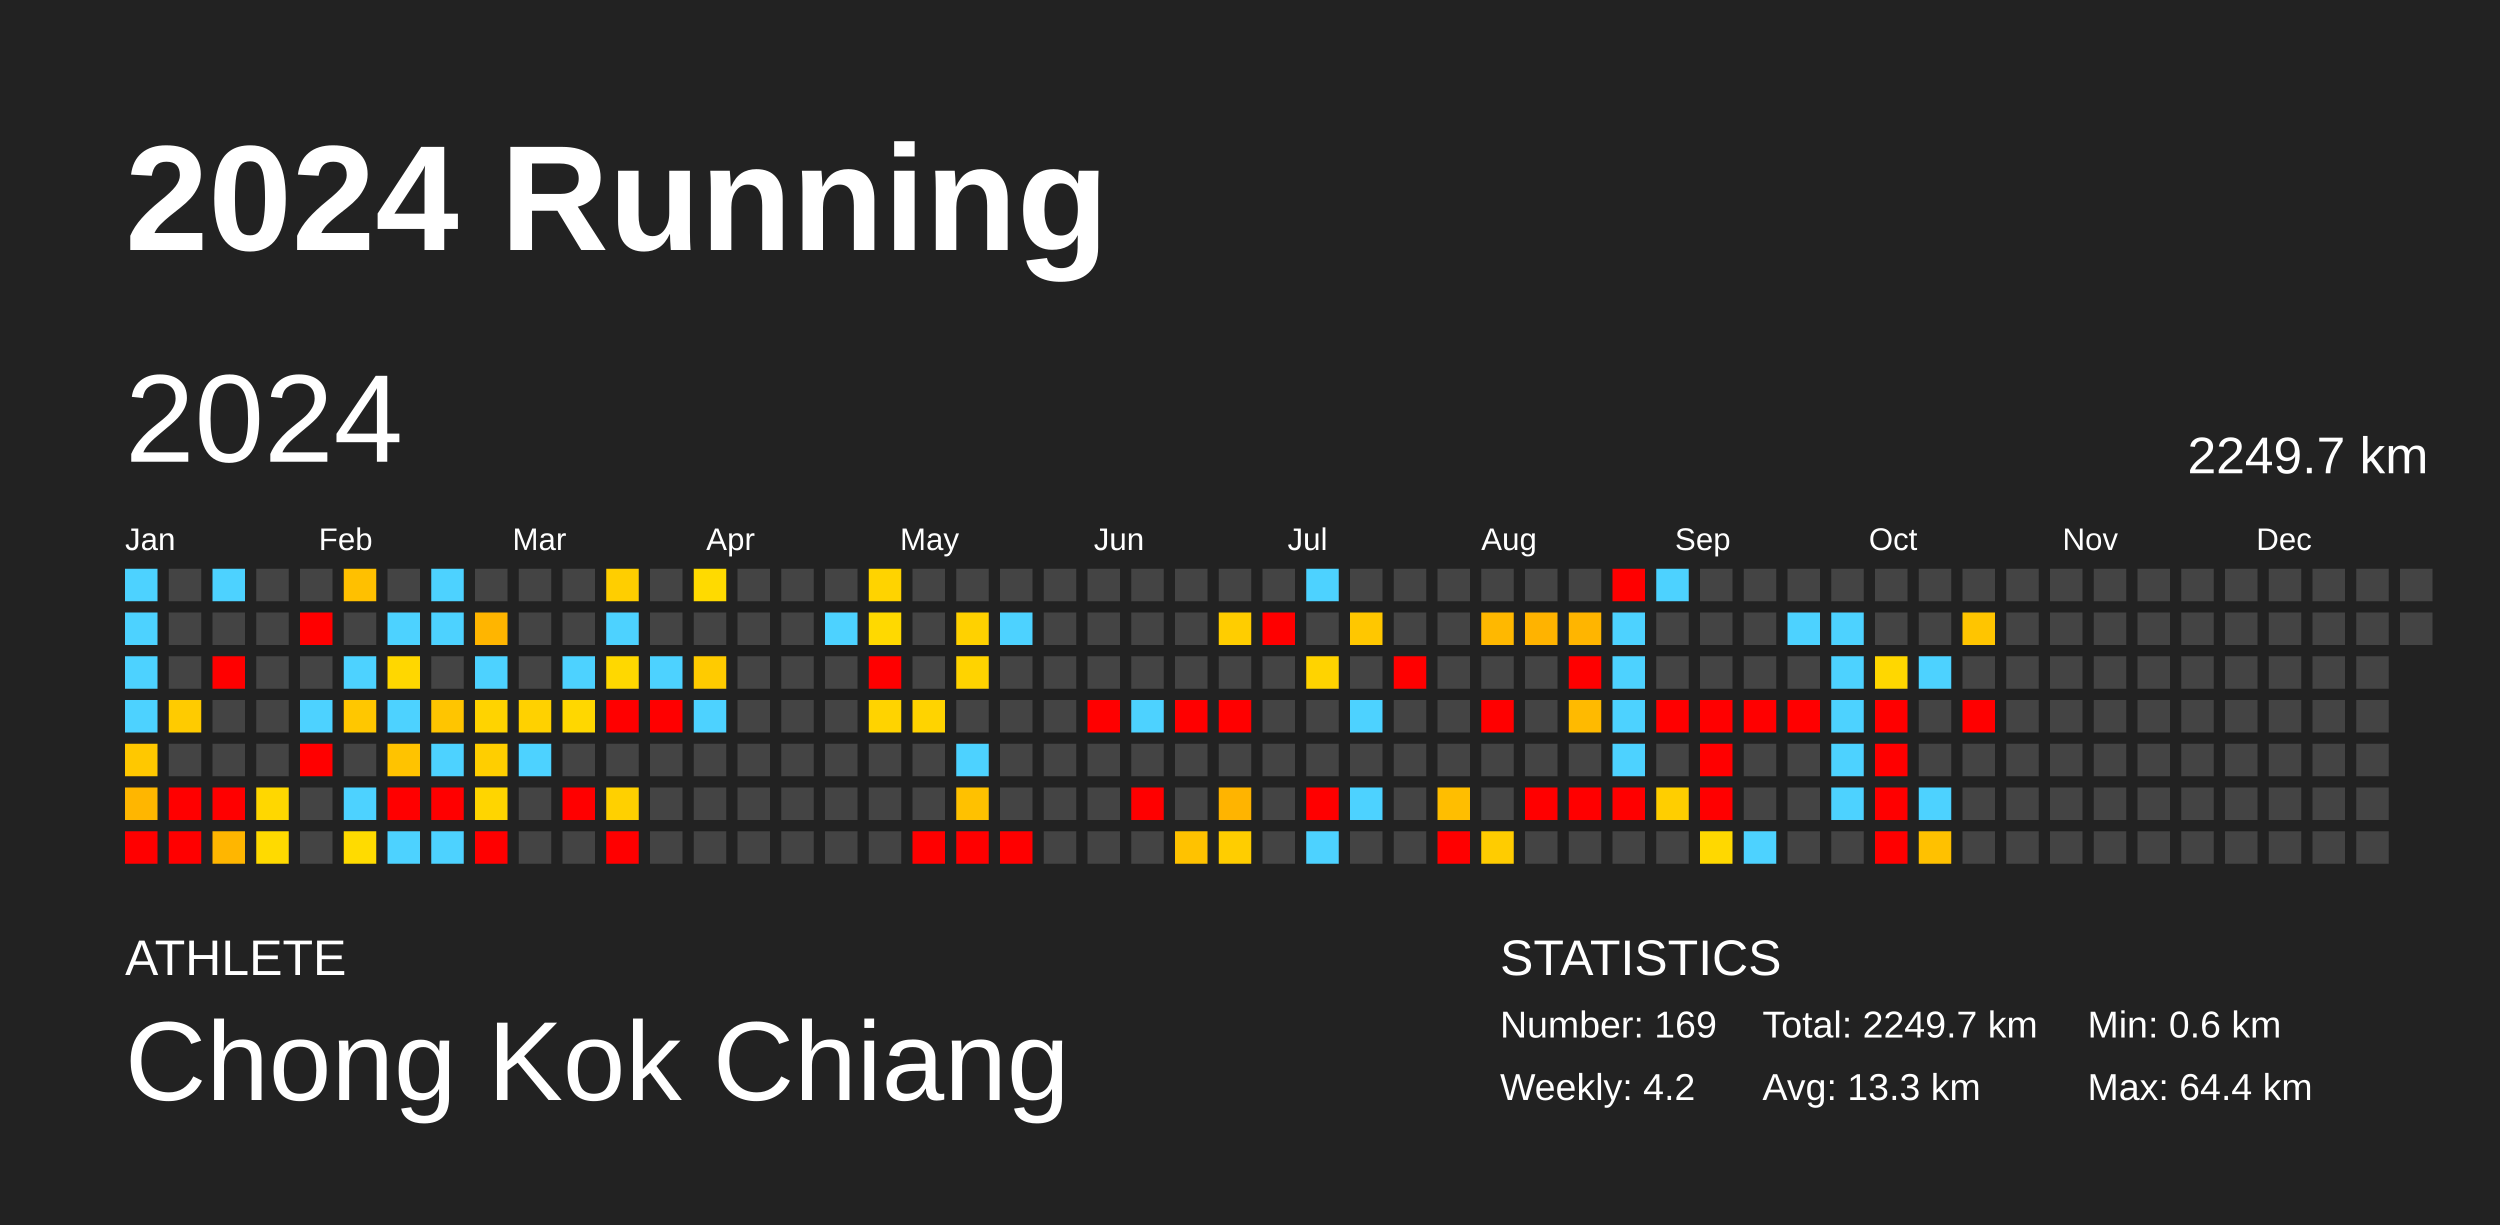
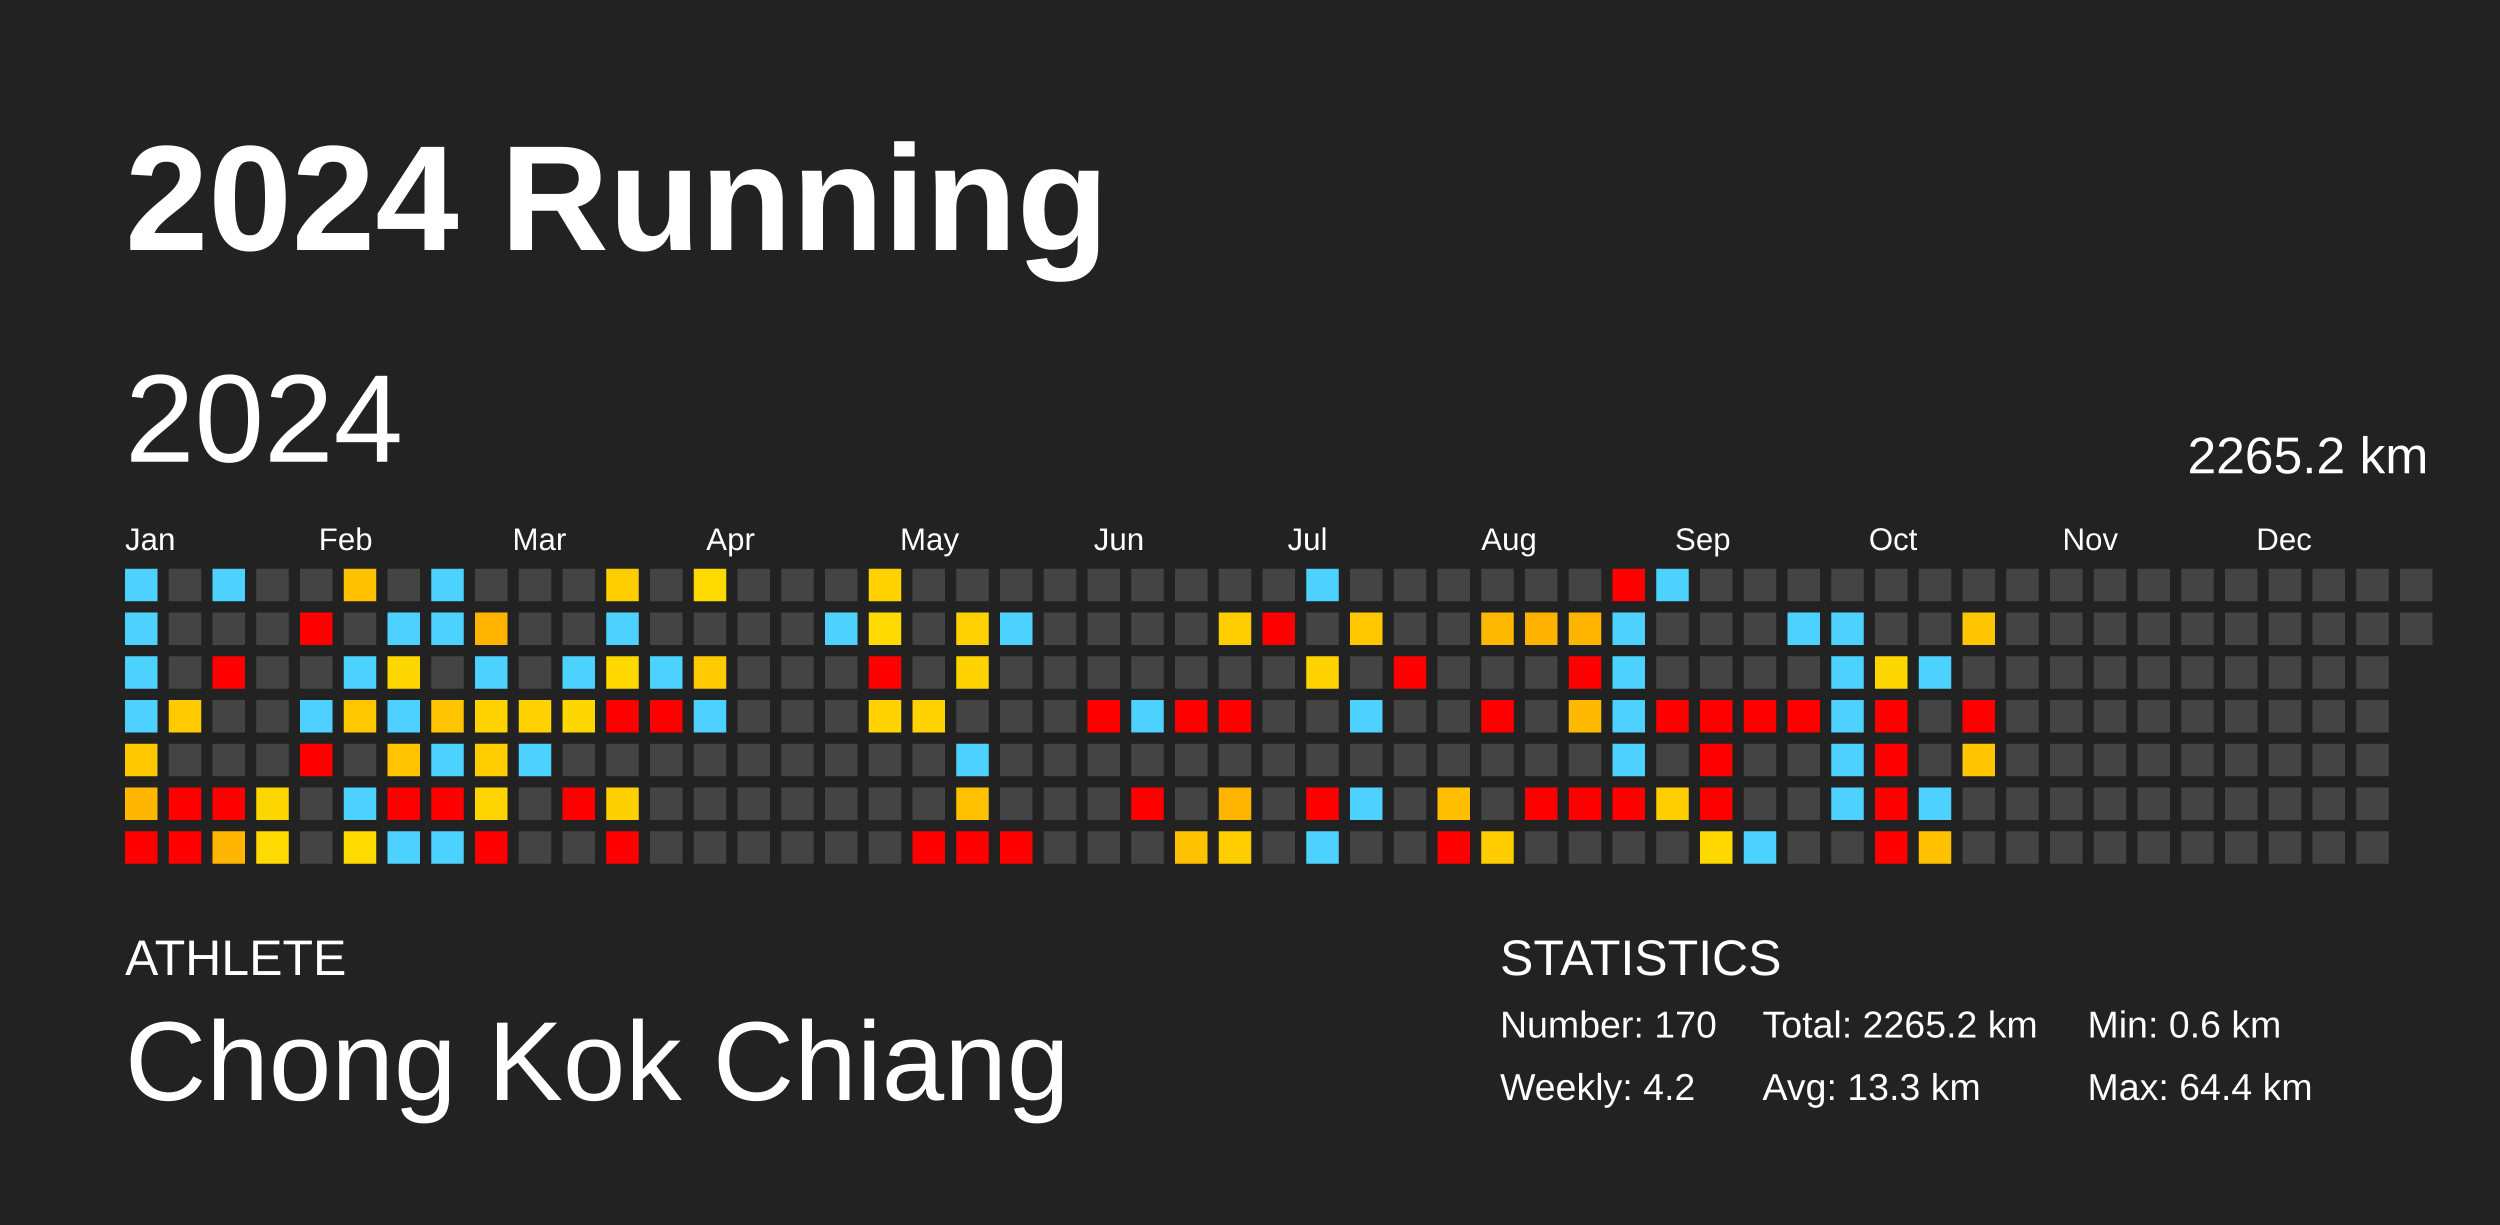
<svg xmlns="http://www.w3.org/2000/svg" baseProfile="full" height="98mm" version="1.1" viewBox="0,0,200,98" width="200mm">
  <defs />
  <rect fill="#222222" height="98" width="200" x="0" y="0" />
  <text fill="#FFFFFF" style="font-size:12px; font-family:Arial; font-weight:bold;" x="10" y="20">2024 Running</text>
  <text fill="#FFFFFF" style="font-size:4px; font-family:Arial" x="10" y="78">ATHLETE</text>
  <text fill="#FFFFFF" style="font-size:9px; font-family:Arial" x="10" y="88">Chong Kok Chiang</text>
  <text fill="#FFFFFF" style="font-size:4px; font-family:Arial" x="120" y="78">STATISTICS</text>
-   <text fill="#FFFFFF" style="font-size:3px; font-family:Arial" x="120" y="83">Number: 169</text>
+   <text fill="#FFFFFF" style="font-size:3px; font-family:Arial" x="120" y="83">Number: 170</text>
  <text fill="#FFFFFF" style="font-size:3px; font-family:Arial" x="120" y="88">Weekly: 4.2</text>
-   <text fill="#FFFFFF" style="font-size:3px; font-family:Arial" x="141" y="83">Total: 2249.7 km</text>
+   <text fill="#FFFFFF" style="font-size:3px; font-family:Arial" x="141" y="83">Total: 2265.2 km</text>
  <text fill="#FFFFFF" style="font-size:3px; font-family:Arial" x="141" y="88">Avg: 13.3 km</text>
  <text fill="#FFFFFF" style="font-size:3px; font-family:Arial" x="167" y="83">Min: 0.6 km</text>
  <text fill="#FFFFFF" style="font-size:3px; font-family:Arial" x="167" y="88">Max: 64.4 km</text>
  <text dominant-baseline="hanging" fill="#FFFFFF" style="font-size:10.0px; font-family:Arial;" x="10" y="30">2024</text>
-   <text dominant-baseline="hanging" fill="#FFFFFF" style="font-size:4.125px; font-family:Arial;" x="175" y="35">2249.7 km</text>
+   <text dominant-baseline="hanging" fill="#FFFFFF" style="font-size:4.125px; font-family:Arial;" x="175" y="35">2265.2 km</text>
  <text fill="#FFFFFF" style="font-size:2.5px; font-family:Arial" x="10.0" y="44">Jan</text>
  <text fill="#FFFFFF" style="font-size:2.5px; font-family:Arial" x="25.5" y="44">Feb</text>
  <text fill="#FFFFFF" style="font-size:2.5px; font-family:Arial" x="41.0" y="44">Mar</text>
  <text fill="#FFFFFF" style="font-size:2.5px; font-family:Arial" x="56.5" y="44">Apr</text>
  <text fill="#FFFFFF" style="font-size:2.5px; font-family:Arial" x="72.0" y="44">May</text>
  <text fill="#FFFFFF" style="font-size:2.5px; font-family:Arial" x="87.5" y="44">Jun</text>
  <text fill="#FFFFFF" style="font-size:2.5px; font-family:Arial" x="103.0" y="44">Jul</text>
  <text fill="#FFFFFF" style="font-size:2.5px; font-family:Arial" x="118.5" y="44">Aug</text>
  <text fill="#FFFFFF" style="font-size:2.5px; font-family:Arial" x="134.0" y="44">Sep</text>
  <text fill="#FFFFFF" style="font-size:2.5px; font-family:Arial" x="149.5" y="44">Oct</text>
  <text fill="#FFFFFF" style="font-size:2.5px; font-family:Arial" x="165.0" y="44">Nov</text>
  <text fill="#FFFFFF" style="font-size:2.5px; font-family:Arial" x="180.5" y="44">Dec</text>
  <rect fill="#4dd2ff" height="2.6" width="2.6" x="10.0" y="45.5" />
  <rect fill="#4dd2ff" height="2.6" width="2.6" x="10.0" y="49.0" />
  <rect fill="#4dd2ff" height="2.6" width="2.6" x="10.0" y="52.5" />
  <rect fill="#4dd2ff" height="2.6" width="2.6" x="10.0" y="56.0" />
  <rect fill="#ffc800" height="2.6" width="2.6" x="10.0" y="59.5" />
  <rect fill="#ffb600" height="2.6" width="2.6" x="10.0" y="63.0" />
  <rect fill="red" height="2.6" width="2.6" x="10.0" y="66.5" />
  <rect fill="#444444" height="2.6" width="2.6" x="13.5" y="45.5" />
  <rect fill="#444444" height="2.6" width="2.6" x="13.5" y="49.0" />
  <rect fill="#444444" height="2.6" width="2.6" x="13.5" y="52.5" />
  <rect fill="#ffcb00" height="2.6" width="2.6" x="13.5" y="56.0" />
  <rect fill="#444444" height="2.6" width="2.6" x="13.5" y="59.5" />
  <rect fill="red" height="2.6" width="2.6" x="13.5" y="63.0" />
  <rect fill="red" height="2.6" width="2.6" x="13.5" y="66.5" />
  <rect fill="#4dd2ff" height="2.6" width="2.6" x="17.0" y="45.5" />
  <rect fill="#444444" height="2.6" width="2.6" x="17.0" y="49.0" />
  <rect fill="red" height="2.6" width="2.6" x="17.0" y="52.5" />
  <rect fill="#444444" height="2.6" width="2.6" x="17.0" y="56.0" />
  <rect fill="#444444" height="2.6" width="2.6" x="17.0" y="59.5" />
  <rect fill="red" height="2.6" width="2.6" x="17.0" y="63.0" />
  <rect fill="#ffb600" height="2.6" width="2.6" x="17.0" y="66.5" />
  <rect fill="#444444" height="2.6" width="2.6" x="20.5" y="45.5" />
  <rect fill="#444444" height="2.6" width="2.6" x="20.5" y="49.0" />
  <rect fill="#444444" height="2.6" width="2.6" x="20.5" y="52.5" />
  <rect fill="#444444" height="2.6" width="2.6" x="20.5" y="56.0" />
  <rect fill="#444444" height="2.6" width="2.6" x="20.5" y="59.5" />
  <rect fill="#ffd700" height="2.6" width="2.6" x="20.5" y="63.0" />
  <rect fill="#ffda00" height="2.6" width="2.6" x="20.5" y="66.5" />
  <rect fill="#444444" height="2.6" width="2.6" x="24.0" y="45.5" />
  <rect fill="red" height="2.6" width="2.6" x="24.0" y="49.0" />
  <rect fill="#444444" height="2.6" width="2.6" x="24.0" y="52.5" />
  <rect fill="#4dd2ff" height="2.6" width="2.6" x="24.0" y="56.0" />
  <rect fill="red" height="2.6" width="2.6" x="24.0" y="59.5" />
  <rect fill="#444444" height="2.6" width="2.6" x="24.0" y="63.0" />
  <rect fill="#444444" height="2.6" width="2.6" x="24.0" y="66.5" />
  <rect fill="#ffc000" height="2.6" width="2.6" x="27.5" y="45.5" />
  <rect fill="#444444" height="2.6" width="2.6" x="27.5" y="49.0" />
  <rect fill="#4dd2ff" height="2.6" width="2.6" x="27.5" y="52.5" />
  <rect fill="#ffc700" height="2.6" width="2.6" x="27.5" y="56.0" />
  <rect fill="#444444" height="2.6" width="2.6" x="27.5" y="59.5" />
  <rect fill="#4dd2ff" height="2.6" width="2.6" x="27.5" y="63.0" />
  <rect fill="#ffdb00" height="2.6" width="2.6" x="27.5" y="66.5" />
  <rect fill="#444444" height="2.6" width="2.6" x="31.0" y="45.5" />
  <rect fill="#4dd2ff" height="2.6" width="2.6" x="31.0" y="49.0" />
  <rect fill="#ffd700" height="2.6" width="2.6" x="31.0" y="52.5" />
  <rect fill="#4dd2ff" height="2.6" width="2.6" x="31.0" y="56.0" />
  <rect fill="#ffc300" height="2.6" width="2.6" x="31.0" y="59.5" />
  <rect fill="red" height="2.6" width="2.6" x="31.0" y="63.0" />
  <rect fill="#4dd2ff" height="2.6" width="2.6" x="31.0" y="66.5" />
  <rect fill="#4dd2ff" height="2.6" width="2.6" x="34.5" y="45.5" />
  <rect fill="#4dd2ff" height="2.6" width="2.6" x="34.5" y="49.0" />
  <rect fill="#444444" height="2.6" width="2.6" x="34.5" y="52.5" />
  <rect fill="#ffc500" height="2.6" width="2.6" x="34.5" y="56.0" />
  <rect fill="#4dd2ff" height="2.6" width="2.6" x="34.5" y="59.5" />
  <rect fill="red" height="2.6" width="2.6" x="34.5" y="63.0" />
  <rect fill="#4dd2ff" height="2.6" width="2.6" x="34.5" y="66.5" />
  <rect fill="#444444" height="2.6" width="2.6" x="38.0" y="45.5" />
  <rect fill="#ffb500" height="2.6" width="2.6" x="38.0" y="49.0" />
  <rect fill="#4dd2ff" height="2.6" width="2.6" x="38.0" y="52.5" />
  <rect fill="#ffd300" height="2.6" width="2.6" x="38.0" y="56.0" />
  <rect fill="#ffce00" height="2.6" width="2.6" x="38.0" y="59.5" />
  <rect fill="#ffd500" height="2.6" width="2.6" x="38.0" y="63.0" />
  <rect fill="red" height="2.6" width="2.6" x="38.0" y="66.5" />
  <rect fill="#444444" height="2.6" width="2.6" x="41.5" y="45.5" />
  <rect fill="#444444" height="2.6" width="2.6" x="41.5" y="49.0" />
  <rect fill="#444444" height="2.6" width="2.6" x="41.5" y="52.5" />
  <rect fill="#ffd100" height="2.6" width="2.6" x="41.5" y="56.0" />
  <rect fill="#4dd2ff" height="2.6" width="2.6" x="41.5" y="59.5" />
  <rect fill="#444444" height="2.6" width="2.6" x="41.5" y="63.0" />
  <rect fill="#444444" height="2.6" width="2.6" x="41.5" y="66.5" />
  <rect fill="#444444" height="2.6" width="2.6" x="45.0" y="45.5" />
  <rect fill="#444444" height="2.6" width="2.6" x="45.0" y="49.0" />
  <rect fill="#4dd2ff" height="2.6" width="2.6" x="45.0" y="52.5" />
  <rect fill="#ffd700" height="2.6" width="2.6" x="45.0" y="56.0" />
  <rect fill="#444444" height="2.6" width="2.6" x="45.0" y="59.5" />
  <rect fill="red" height="2.6" width="2.6" x="45.0" y="63.0" />
  <rect fill="#444444" height="2.6" width="2.6" x="45.0" y="66.5" />
  <rect fill="#ffce00" height="2.6" width="2.6" x="48.5" y="45.5" />
  <rect fill="#4dd2ff" height="2.6" width="2.6" x="48.5" y="49.0" />
  <rect fill="#ffd800" height="2.6" width="2.6" x="48.5" y="52.5" />
  <rect fill="red" height="2.6" width="2.6" x="48.5" y="56.0" />
  <rect fill="#444444" height="2.6" width="2.6" x="48.5" y="59.5" />
  <rect fill="#ffd000" height="2.6" width="2.6" x="48.5" y="63.0" />
  <rect fill="red" height="2.6" width="2.6" x="48.5" y="66.5" />
  <rect fill="#444444" height="2.6" width="2.6" x="52.0" y="45.5" />
  <rect fill="#444444" height="2.6" width="2.6" x="52.0" y="49.0" />
  <rect fill="#4dd2ff" height="2.6" width="2.6" x="52.0" y="52.5" />
  <rect fill="red" height="2.6" width="2.6" x="52.0" y="56.0" />
  <rect fill="#444444" height="2.6" width="2.6" x="52.0" y="59.5" />
  <rect fill="#444444" height="2.6" width="2.6" x="52.0" y="63.0" />
  <rect fill="#444444" height="2.6" width="2.6" x="52.0" y="66.5" />
  <rect fill="#ffda00" height="2.6" width="2.6" x="55.5" y="45.5" />
  <rect fill="#444444" height="2.6" width="2.6" x="55.5" y="49.0" />
  <rect fill="#ffcb00" height="2.6" width="2.6" x="55.5" y="52.5" />
  <rect fill="#4dd2ff" height="2.6" width="2.6" x="55.5" y="56.0" />
  <rect fill="#444444" height="2.6" width="2.6" x="55.5" y="59.5" />
  <rect fill="#444444" height="2.6" width="2.6" x="55.5" y="63.0" />
  <rect fill="#444444" height="2.6" width="2.6" x="55.5" y="66.5" />
  <rect fill="#444444" height="2.6" width="2.6" x="59.0" y="45.5" />
  <rect fill="#444444" height="2.6" width="2.6" x="59.0" y="49.0" />
  <rect fill="#444444" height="2.6" width="2.6" x="59.0" y="52.5" />
  <rect fill="#444444" height="2.6" width="2.6" x="59.0" y="56.0" />
  <rect fill="#444444" height="2.6" width="2.6" x="59.0" y="59.5" />
  <rect fill="#444444" height="2.6" width="2.6" x="59.0" y="63.0" />
  <rect fill="#444444" height="2.6" width="2.6" x="59.0" y="66.5" />
  <rect fill="#444444" height="2.6" width="2.6" x="62.5" y="45.5" />
  <rect fill="#444444" height="2.6" width="2.6" x="62.5" y="49.0" />
  <rect fill="#444444" height="2.6" width="2.6" x="62.5" y="52.5" />
  <rect fill="#444444" height="2.6" width="2.6" x="62.5" y="56.0" />
  <rect fill="#444444" height="2.6" width="2.6" x="62.5" y="59.5" />
  <rect fill="#444444" height="2.6" width="2.6" x="62.5" y="63.0" />
  <rect fill="#444444" height="2.6" width="2.6" x="62.5" y="66.5" />
  <rect fill="#444444" height="2.6" width="2.6" x="66.0" y="45.5" />
  <rect fill="#4dd2ff" height="2.6" width="2.6" x="66.0" y="49.0" />
  <rect fill="#444444" height="2.6" width="2.6" x="66.0" y="52.5" />
  <rect fill="#444444" height="2.6" width="2.6" x="66.0" y="56.0" />
  <rect fill="#444444" height="2.6" width="2.6" x="66.0" y="59.5" />
  <rect fill="#444444" height="2.6" width="2.6" x="66.0" y="63.0" />
  <rect fill="#444444" height="2.6" width="2.6" x="66.0" y="66.5" />
  <rect fill="#ffd300" height="2.6" width="2.6" x="69.5" y="45.5" />
  <rect fill="#ffd900" height="2.6" width="2.6" x="69.5" y="49.0" />
  <rect fill="red" height="2.6" width="2.6" x="69.5" y="52.5" />
  <rect fill="#ffd300" height="2.6" width="2.6" x="69.5" y="56.0" />
  <rect fill="#444444" height="2.6" width="2.6" x="69.5" y="59.5" />
  <rect fill="#444444" height="2.6" width="2.6" x="69.5" y="63.0" />
  <rect fill="#444444" height="2.6" width="2.6" x="69.5" y="66.5" />
  <rect fill="#444444" height="2.6" width="2.6" x="73.0" y="45.5" />
  <rect fill="#444444" height="2.6" width="2.6" x="73.0" y="49.0" />
  <rect fill="#444444" height="2.6" width="2.6" x="73.0" y="52.5" />
  <rect fill="#ffd300" height="2.6" width="2.6" x="73.0" y="56.0" />
  <rect fill="#444444" height="2.6" width="2.6" x="73.0" y="59.5" />
  <rect fill="#444444" height="2.6" width="2.6" x="73.0" y="63.0" />
  <rect fill="red" height="2.6" width="2.6" x="73.0" y="66.5" />
  <rect fill="#444444" height="2.6" width="2.6" x="76.5" y="45.5" />
  <rect fill="#ffd100" height="2.6" width="2.6" x="76.5" y="49.0" />
  <rect fill="#ffd300" height="2.6" width="2.6" x="76.5" y="52.5" />
  <rect fill="#444444" height="2.6" width="2.6" x="76.5" y="56.0" />
  <rect fill="#4dd2ff" height="2.6" width="2.6" x="76.5" y="59.5" />
  <rect fill="#ffc100" height="2.6" width="2.6" x="76.5" y="63.0" />
  <rect fill="red" height="2.6" width="2.6" x="76.5" y="66.5" />
  <rect fill="#444444" height="2.6" width="2.6" x="80.0" y="45.5" />
  <rect fill="#4dd2ff" height="2.6" width="2.6" x="80.0" y="49.0" />
  <rect fill="#444444" height="2.6" width="2.6" x="80.0" y="52.5" />
  <rect fill="#444444" height="2.6" width="2.6" x="80.0" y="56.0" />
  <rect fill="#444444" height="2.6" width="2.6" x="80.0" y="59.5" />
  <rect fill="#444444" height="2.6" width="2.6" x="80.0" y="63.0" />
  <rect fill="red" height="2.6" width="2.6" x="80.0" y="66.5" />
  <rect fill="#444444" height="2.6" width="2.6" x="83.5" y="45.5" />
  <rect fill="#444444" height="2.6" width="2.6" x="83.5" y="49.0" />
  <rect fill="#444444" height="2.6" width="2.6" x="83.5" y="52.5" />
  <rect fill="#444444" height="2.6" width="2.6" x="83.5" y="56.0" />
  <rect fill="#444444" height="2.6" width="2.6" x="83.5" y="59.5" />
  <rect fill="#444444" height="2.6" width="2.6" x="83.5" y="63.0" />
  <rect fill="#444444" height="2.6" width="2.6" x="83.5" y="66.5" />
  <rect fill="#444444" height="2.6" width="2.6" x="87.0" y="45.5" />
  <rect fill="#444444" height="2.6" width="2.6" x="87.0" y="49.0" />
  <rect fill="#444444" height="2.6" width="2.6" x="87.0" y="52.5" />
  <rect fill="red" height="2.6" width="2.6" x="87.0" y="56.0" />
  <rect fill="#444444" height="2.6" width="2.6" x="87.0" y="59.5" />
  <rect fill="#444444" height="2.6" width="2.6" x="87.0" y="63.0" />
  <rect fill="#444444" height="2.6" width="2.6" x="87.0" y="66.5" />
  <rect fill="#444444" height="2.6" width="2.6" x="90.5" y="45.5" />
  <rect fill="#444444" height="2.6" width="2.6" x="90.5" y="49.0" />
  <rect fill="#444444" height="2.6" width="2.6" x="90.5" y="52.5" />
  <rect fill="#4dd2ff" height="2.6" width="2.6" x="90.5" y="56.0" />
  <rect fill="#444444" height="2.6" width="2.6" x="90.5" y="59.5" />
  <rect fill="red" height="2.6" width="2.6" x="90.5" y="63.0" />
  <rect fill="#444444" height="2.6" width="2.6" x="90.5" y="66.5" />
  <rect fill="#444444" height="2.6" width="2.6" x="94.0" y="45.5" />
  <rect fill="#444444" height="2.6" width="2.6" x="94.0" y="49.0" />
  <rect fill="#444444" height="2.6" width="2.6" x="94.0" y="52.5" />
  <rect fill="red" height="2.6" width="2.6" x="94.0" y="56.0" />
  <rect fill="#444444" height="2.6" width="2.6" x="94.0" y="59.5" />
  <rect fill="#444444" height="2.6" width="2.6" x="94.0" y="63.0" />
  <rect fill="#ffc200" height="2.6" width="2.6" x="94.0" y="66.5" />
  <rect fill="#444444" height="2.6" width="2.6" x="97.5" y="45.5" />
  <rect fill="#ffcd00" height="2.6" width="2.6" x="97.5" y="49.0" />
  <rect fill="#444444" height="2.6" width="2.6" x="97.5" y="52.5" />
  <rect fill="red" height="2.6" width="2.6" x="97.5" y="56.0" />
  <rect fill="#444444" height="2.6" width="2.6" x="97.5" y="59.5" />
  <rect fill="#ffb400" height="2.6" width="2.6" x="97.5" y="63.0" />
  <rect fill="#ffcd00" height="2.6" width="2.6" x="97.5" y="66.5" />
  <rect fill="#444444" height="2.6" width="2.6" x="101.0" y="45.5" />
  <rect fill="red" height="2.6" width="2.6" x="101.0" y="49.0" />
  <rect fill="#444444" height="2.6" width="2.6" x="101.0" y="52.5" />
  <rect fill="#444444" height="2.6" width="2.6" x="101.0" y="56.0" />
  <rect fill="#444444" height="2.6" width="2.6" x="101.0" y="59.5" />
  <rect fill="#444444" height="2.6" width="2.6" x="101.0" y="63.0" />
  <rect fill="#444444" height="2.6" width="2.6" x="101.0" y="66.5" />
  <rect fill="#4dd2ff" height="2.6" width="2.6" x="104.5" y="45.5" />
  <rect fill="#444444" height="2.6" width="2.6" x="104.5" y="49.0" />
  <rect fill="#ffd300" height="2.6" width="2.6" x="104.5" y="52.5" />
  <rect fill="#444444" height="2.6" width="2.6" x="104.5" y="56.0" />
  <rect fill="#444444" height="2.6" width="2.6" x="104.5" y="59.5" />
  <rect fill="red" height="2.6" width="2.6" x="104.5" y="63.0" />
  <rect fill="#4dd2ff" height="2.6" width="2.6" x="104.5" y="66.5" />
  <rect fill="#444444" height="2.6" width="2.6" x="108.0" y="45.5" />
  <rect fill="#ffc700" height="2.6" width="2.6" x="108.0" y="49.0" />
  <rect fill="#444444" height="2.6" width="2.6" x="108.0" y="52.5" />
  <rect fill="#4dd2ff" height="2.6" width="2.6" x="108.0" y="56.0" />
  <rect fill="#444444" height="2.6" width="2.6" x="108.0" y="59.5" />
  <rect fill="#4dd2ff" height="2.6" width="2.6" x="108.0" y="63.0" />
  <rect fill="#444444" height="2.6" width="2.6" x="108.0" y="66.5" />
  <rect fill="#444444" height="2.6" width="2.6" x="111.5" y="45.5" />
  <rect fill="#444444" height="2.6" width="2.6" x="111.5" y="49.0" />
  <rect fill="red" height="2.6" width="2.6" x="111.5" y="52.5" />
  <rect fill="#444444" height="2.6" width="2.6" x="111.5" y="56.0" />
  <rect fill="#444444" height="2.6" width="2.6" x="111.5" y="59.5" />
  <rect fill="#444444" height="2.6" width="2.6" x="111.5" y="63.0" />
  <rect fill="#444444" height="2.6" width="2.6" x="111.5" y="66.5" />
  <rect fill="#444444" height="2.6" width="2.6" x="115.0" y="45.5" />
  <rect fill="#444444" height="2.6" width="2.6" x="115.0" y="49.0" />
  <rect fill="#444444" height="2.6" width="2.6" x="115.0" y="52.5" />
  <rect fill="#444444" height="2.6" width="2.6" x="115.0" y="56.0" />
  <rect fill="#444444" height="2.6" width="2.6" x="115.0" y="59.5" />
  <rect fill="#ffbe00" height="2.6" width="2.6" x="115.0" y="63.0" />
  <rect fill="red" height="2.6" width="2.6" x="115.0" y="66.5" />
  <rect fill="#444444" height="2.6" width="2.6" x="118.5" y="45.5" />
  <rect fill="#ffb800" height="2.6" width="2.6" x="118.5" y="49.0" />
  <rect fill="#444444" height="2.6" width="2.6" x="118.5" y="52.5" />
  <rect fill="red" height="2.6" width="2.6" x="118.5" y="56.0" />
  <rect fill="#444444" height="2.6" width="2.6" x="118.5" y="59.5" />
  <rect fill="#444444" height="2.6" width="2.6" x="118.5" y="63.0" />
  <rect fill="#ffcc00" height="2.6" width="2.6" x="118.5" y="66.5" />
  <rect fill="#444444" height="2.6" width="2.6" x="122.0" y="45.5" />
  <rect fill="#ffb300" height="2.6" width="2.6" x="122.0" y="49.0" />
  <rect fill="#444444" height="2.6" width="2.6" x="122.0" y="52.5" />
  <rect fill="#444444" height="2.6" width="2.6" x="122.0" y="56.0" />
  <rect fill="#444444" height="2.6" width="2.6" x="122.0" y="59.5" />
  <rect fill="red" height="2.6" width="2.6" x="122.0" y="63.0" />
  <rect fill="#444444" height="2.6" width="2.6" x="122.0" y="66.5" />
  <rect fill="#444444" height="2.6" width="2.6" x="125.5" y="45.5" />
  <rect fill="#ffb500" height="2.6" width="2.6" x="125.5" y="49.0" />
  <rect fill="red" height="2.6" width="2.6" x="125.5" y="52.5" />
  <rect fill="#ffba00" height="2.6" width="2.6" x="125.5" y="56.0" />
  <rect fill="#444444" height="2.6" width="2.6" x="125.5" y="59.5" />
  <rect fill="red" height="2.6" width="2.6" x="125.5" y="63.0" />
  <rect fill="#444444" height="2.6" width="2.6" x="125.5" y="66.5" />
  <rect fill="red" height="2.6" width="2.6" x="129.0" y="45.5" />
  <rect fill="#4dd2ff" height="2.6" width="2.6" x="129.0" y="49.0" />
  <rect fill="#4dd2ff" height="2.6" width="2.6" x="129.0" y="52.5" />
  <rect fill="#4dd2ff" height="2.6" width="2.6" x="129.0" y="56.0" />
  <rect fill="#4dd2ff" height="2.6" width="2.6" x="129.0" y="59.5" />
  <rect fill="red" height="2.6" width="2.6" x="129.0" y="63.0" />
  <rect fill="#444444" height="2.6" width="2.6" x="129.0" y="66.5" />
  <rect fill="#4dd2ff" height="2.6" width="2.6" x="132.5" y="45.5" />
  <rect fill="#444444" height="2.6" width="2.6" x="132.5" y="49.0" />
  <rect fill="#444444" height="2.6" width="2.6" x="132.5" y="52.5" />
  <rect fill="red" height="2.6" width="2.6" x="132.5" y="56.0" />
  <rect fill="#444444" height="2.6" width="2.6" x="132.5" y="59.5" />
  <rect fill="#ffce00" height="2.6" width="2.6" x="132.5" y="63.0" />
  <rect fill="#444444" height="2.6" width="2.6" x="132.5" y="66.5" />
  <rect fill="#444444" height="2.6" width="2.6" x="136.0" y="45.5" />
  <rect fill="#444444" height="2.6" width="2.6" x="136.0" y="49.0" />
  <rect fill="#444444" height="2.6" width="2.6" x="136.0" y="52.5" />
  <rect fill="red" height="2.6" width="2.6" x="136.0" y="56.0" />
  <rect fill="red" height="2.6" width="2.6" x="136.0" y="59.5" />
  <rect fill="red" height="2.6" width="2.6" x="136.0" y="63.0" />
  <rect fill="#ffd800" height="2.6" width="2.6" x="136.0" y="66.5" />
  <rect fill="#444444" height="2.6" width="2.6" x="139.5" y="45.5" />
  <rect fill="#444444" height="2.6" width="2.6" x="139.5" y="49.0" />
  <rect fill="#444444" height="2.6" width="2.6" x="139.5" y="52.5" />
  <rect fill="red" height="2.6" width="2.6" x="139.5" y="56.0" />
  <rect fill="#444444" height="2.6" width="2.6" x="139.5" y="59.5" />
  <rect fill="#444444" height="2.6" width="2.6" x="139.5" y="63.0" />
  <rect fill="#4dd2ff" height="2.6" width="2.6" x="139.5" y="66.5" />
  <rect fill="#444444" height="2.6" width="2.6" x="143.0" y="45.5" />
  <rect fill="#4dd2ff" height="2.6" width="2.6" x="143.0" y="49.0" />
  <rect fill="#444444" height="2.6" width="2.6" x="143.0" y="52.5" />
  <rect fill="red" height="2.6" width="2.6" x="143.0" y="56.0" />
  <rect fill="#444444" height="2.6" width="2.6" x="143.0" y="59.5" />
  <rect fill="#444444" height="2.6" width="2.6" x="143.0" y="63.0" />
  <rect fill="#444444" height="2.6" width="2.6" x="143.0" y="66.5" />
  <rect fill="#444444" height="2.6" width="2.6" x="146.5" y="45.5" />
  <rect fill="#4dd2ff" height="2.6" width="2.6" x="146.5" y="49.0" />
  <rect fill="#4dd2ff" height="2.6" width="2.6" x="146.5" y="52.5" />
  <rect fill="#4dd2ff" height="2.6" width="2.6" x="146.5" y="56.0" />
  <rect fill="#4dd2ff" height="2.6" width="2.6" x="146.5" y="59.5" />
  <rect fill="#4dd2ff" height="2.6" width="2.6" x="146.5" y="63.0" />
  <rect fill="#444444" height="2.6" width="2.6" x="146.5" y="66.5" />
  <rect fill="#444444" height="2.6" width="2.6" x="150.0" y="45.5" />
  <rect fill="#444444" height="2.6" width="2.6" x="150.0" y="49.0" />
  <rect fill="#ffd700" height="2.6" width="2.6" x="150.0" y="52.5" />
  <rect fill="red" height="2.6" width="2.6" x="150.0" y="56.0" />
  <rect fill="red" height="2.6" width="2.6" x="150.0" y="59.5" />
  <rect fill="red" height="2.6" width="2.6" x="150.0" y="63.0" />
  <rect fill="red" height="2.6" width="2.6" x="150.0" y="66.5" />
  <rect fill="#444444" height="2.6" width="2.6" x="153.5" y="45.5" />
  <rect fill="#444444" height="2.6" width="2.6" x="153.5" y="49.0" />
  <rect fill="#4dd2ff" height="2.6" width="2.6" x="153.5" y="52.5" />
  <rect fill="#444444" height="2.6" width="2.6" x="153.5" y="56.0" />
  <rect fill="#444444" height="2.6" width="2.6" x="153.5" y="59.5" />
  <rect fill="#4dd2ff" height="2.6" width="2.6" x="153.5" y="63.0" />
  <rect fill="#ffc100" height="2.6" width="2.6" x="153.5" y="66.5" />
  <rect fill="#444444" height="2.6" width="2.6" x="157.0" y="45.5" />
  <rect fill="#ffc500" height="2.6" width="2.6" x="157.0" y="49.0" />
  <rect fill="#444444" height="2.6" width="2.6" x="157.0" y="52.5" />
  <rect fill="red" height="2.6" width="2.6" x="157.0" y="56.0" />
-   <rect fill="#444444" height="2.6" width="2.6" x="157.0" y="59.5" />
+   <rect fill="#ffc500" height="2.6" width="2.6" x="157.0" y="59.5" />
  <rect fill="#444444" height="2.6" width="2.6" x="157.0" y="63.0" />
  <rect fill="#444444" height="2.6" width="2.6" x="157.0" y="66.5" />
  <rect fill="#444444" height="2.6" width="2.6" x="160.5" y="45.5" />
  <rect fill="#444444" height="2.6" width="2.6" x="160.5" y="49.0" />
  <rect fill="#444444" height="2.6" width="2.6" x="160.5" y="52.5" />
  <rect fill="#444444" height="2.6" width="2.6" x="160.5" y="56.0" />
  <rect fill="#444444" height="2.6" width="2.6" x="160.5" y="59.5" />
  <rect fill="#444444" height="2.6" width="2.6" x="160.5" y="63.0" />
  <rect fill="#444444" height="2.6" width="2.6" x="160.5" y="66.5" />
  <rect fill="#444444" height="2.6" width="2.6" x="164.0" y="45.5" />
  <rect fill="#444444" height="2.6" width="2.6" x="164.0" y="49.0" />
  <rect fill="#444444" height="2.6" width="2.6" x="164.0" y="52.5" />
  <rect fill="#444444" height="2.6" width="2.6" x="164.0" y="56.0" />
  <rect fill="#444444" height="2.6" width="2.6" x="164.0" y="59.5" />
  <rect fill="#444444" height="2.6" width="2.6" x="164.0" y="63.0" />
  <rect fill="#444444" height="2.6" width="2.6" x="164.0" y="66.5" />
  <rect fill="#444444" height="2.6" width="2.6" x="167.5" y="45.5" />
  <rect fill="#444444" height="2.6" width="2.6" x="167.5" y="49.0" />
  <rect fill="#444444" height="2.6" width="2.6" x="167.5" y="52.5" />
  <rect fill="#444444" height="2.6" width="2.6" x="167.5" y="56.0" />
  <rect fill="#444444" height="2.6" width="2.6" x="167.5" y="59.5" />
  <rect fill="#444444" height="2.6" width="2.6" x="167.5" y="63.0" />
  <rect fill="#444444" height="2.6" width="2.6" x="167.5" y="66.5" />
  <rect fill="#444444" height="2.6" width="2.6" x="171.0" y="45.5" />
  <rect fill="#444444" height="2.6" width="2.6" x="171.0" y="49.0" />
  <rect fill="#444444" height="2.6" width="2.6" x="171.0" y="52.5" />
  <rect fill="#444444" height="2.6" width="2.6" x="171.0" y="56.0" />
  <rect fill="#444444" height="2.6" width="2.6" x="171.0" y="59.5" />
  <rect fill="#444444" height="2.6" width="2.6" x="171.0" y="63.0" />
  <rect fill="#444444" height="2.6" width="2.6" x="171.0" y="66.5" />
  <rect fill="#444444" height="2.6" width="2.6" x="174.5" y="45.5" />
  <rect fill="#444444" height="2.6" width="2.6" x="174.5" y="49.0" />
  <rect fill="#444444" height="2.6" width="2.6" x="174.5" y="52.5" />
  <rect fill="#444444" height="2.6" width="2.6" x="174.5" y="56.0" />
  <rect fill="#444444" height="2.6" width="2.6" x="174.5" y="59.5" />
  <rect fill="#444444" height="2.6" width="2.6" x="174.5" y="63.0" />
  <rect fill="#444444" height="2.6" width="2.6" x="174.5" y="66.5" />
  <rect fill="#444444" height="2.6" width="2.6" x="178.0" y="45.5" />
  <rect fill="#444444" height="2.6" width="2.6" x="178.0" y="49.0" />
  <rect fill="#444444" height="2.6" width="2.6" x="178.0" y="52.5" />
  <rect fill="#444444" height="2.6" width="2.6" x="178.0" y="56.0" />
  <rect fill="#444444" height="2.6" width="2.6" x="178.0" y="59.5" />
  <rect fill="#444444" height="2.6" width="2.6" x="178.0" y="63.0" />
  <rect fill="#444444" height="2.6" width="2.6" x="178.0" y="66.5" />
  <rect fill="#444444" height="2.6" width="2.6" x="181.5" y="45.5" />
  <rect fill="#444444" height="2.6" width="2.6" x="181.5" y="49.0" />
  <rect fill="#444444" height="2.6" width="2.6" x="181.5" y="52.5" />
  <rect fill="#444444" height="2.6" width="2.6" x="181.5" y="56.0" />
  <rect fill="#444444" height="2.6" width="2.6" x="181.5" y="59.5" />
  <rect fill="#444444" height="2.6" width="2.6" x="181.5" y="63.0" />
  <rect fill="#444444" height="2.6" width="2.6" x="181.5" y="66.5" />
  <rect fill="#444444" height="2.6" width="2.6" x="185.0" y="45.5" />
  <rect fill="#444444" height="2.6" width="2.6" x="185.0" y="49.0" />
  <rect fill="#444444" height="2.6" width="2.6" x="185.0" y="52.5" />
  <rect fill="#444444" height="2.6" width="2.6" x="185.0" y="56.0" />
  <rect fill="#444444" height="2.6" width="2.6" x="185.0" y="59.5" />
  <rect fill="#444444" height="2.6" width="2.6" x="185.0" y="63.0" />
  <rect fill="#444444" height="2.6" width="2.6" x="185.0" y="66.5" />
  <rect fill="#444444" height="2.6" width="2.6" x="188.5" y="45.5" />
  <rect fill="#444444" height="2.6" width="2.6" x="188.5" y="49.0" />
  <rect fill="#444444" height="2.6" width="2.6" x="188.5" y="52.5" />
  <rect fill="#444444" height="2.6" width="2.6" x="188.5" y="56.0" />
  <rect fill="#444444" height="2.6" width="2.6" x="188.5" y="59.5" />
  <rect fill="#444444" height="2.6" width="2.6" x="188.5" y="63.0" />
  <rect fill="#444444" height="2.6" width="2.6" x="188.5" y="66.5" />
  <rect fill="#444444" height="2.6" width="2.6" x="192.0" y="45.5" />
  <rect fill="#444444" height="2.6" width="2.6" x="192.0" y="49.0" />
</svg>
